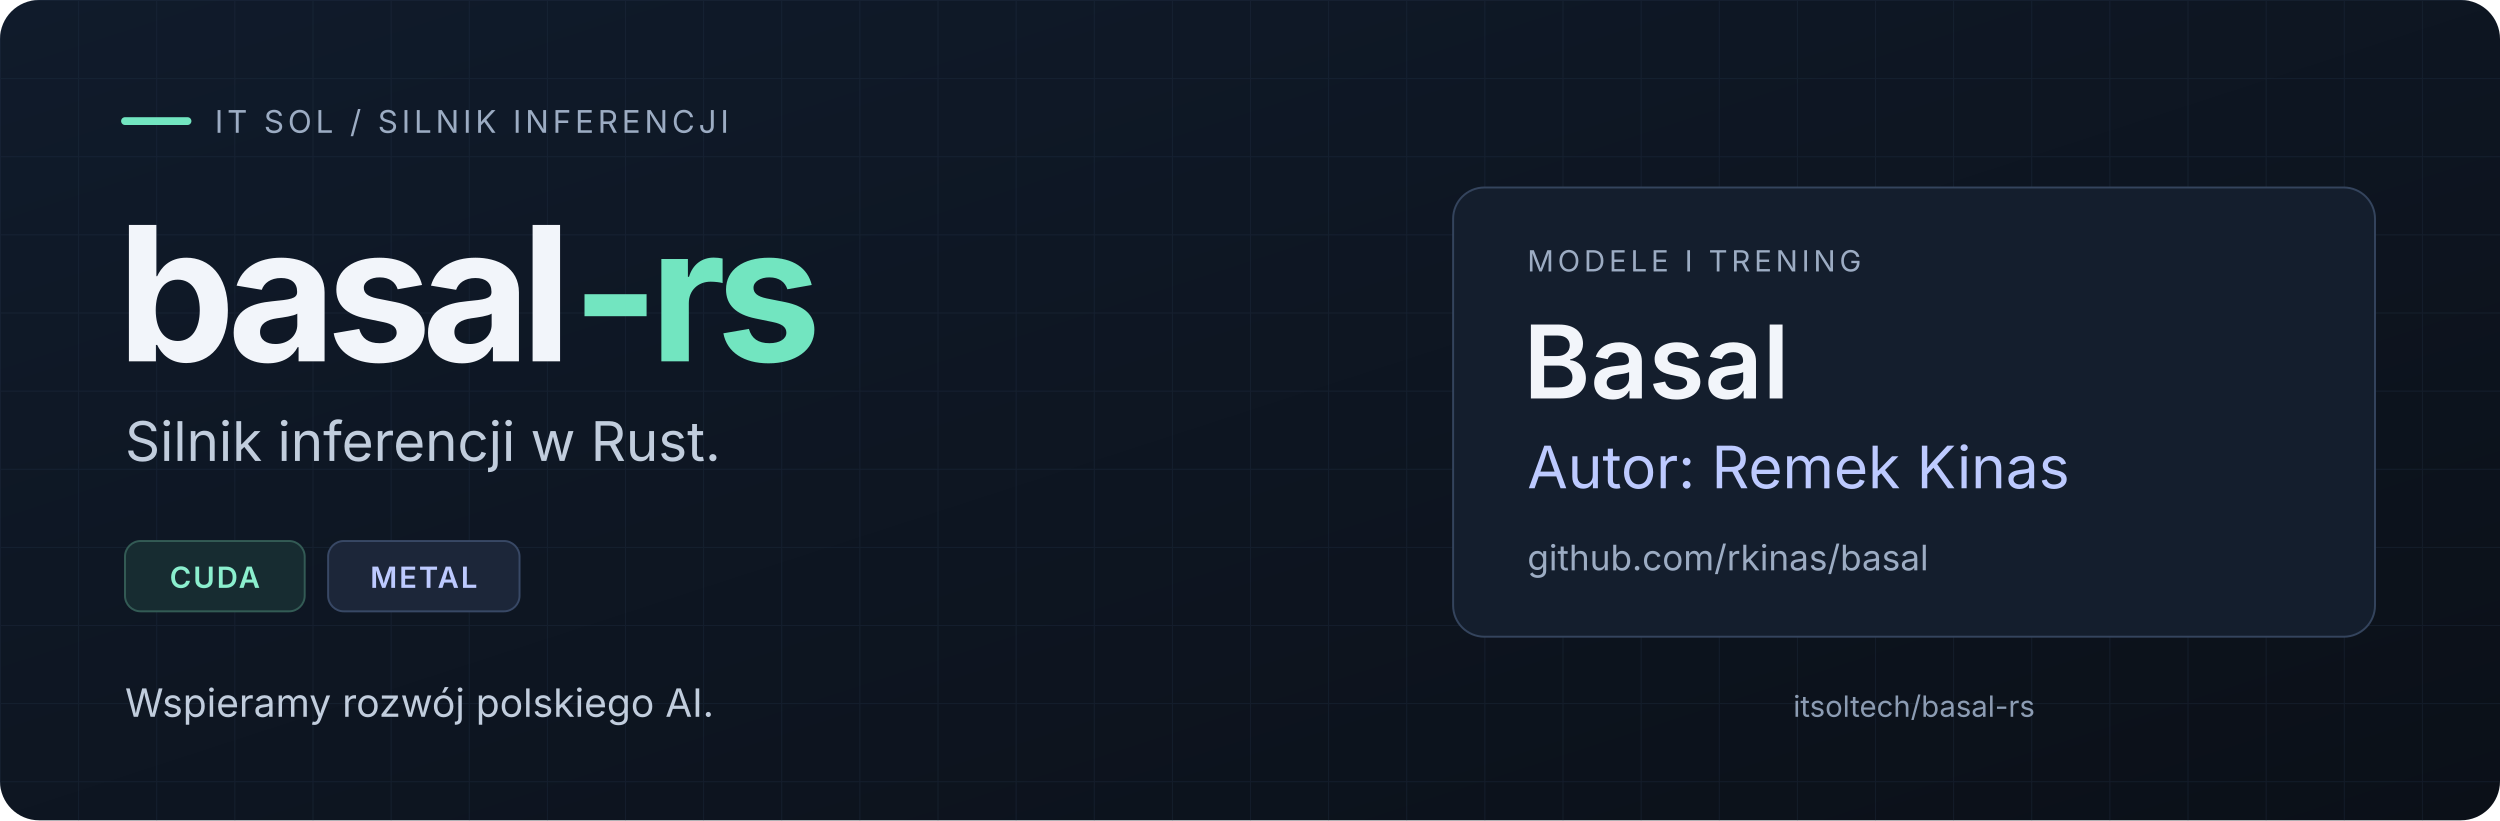
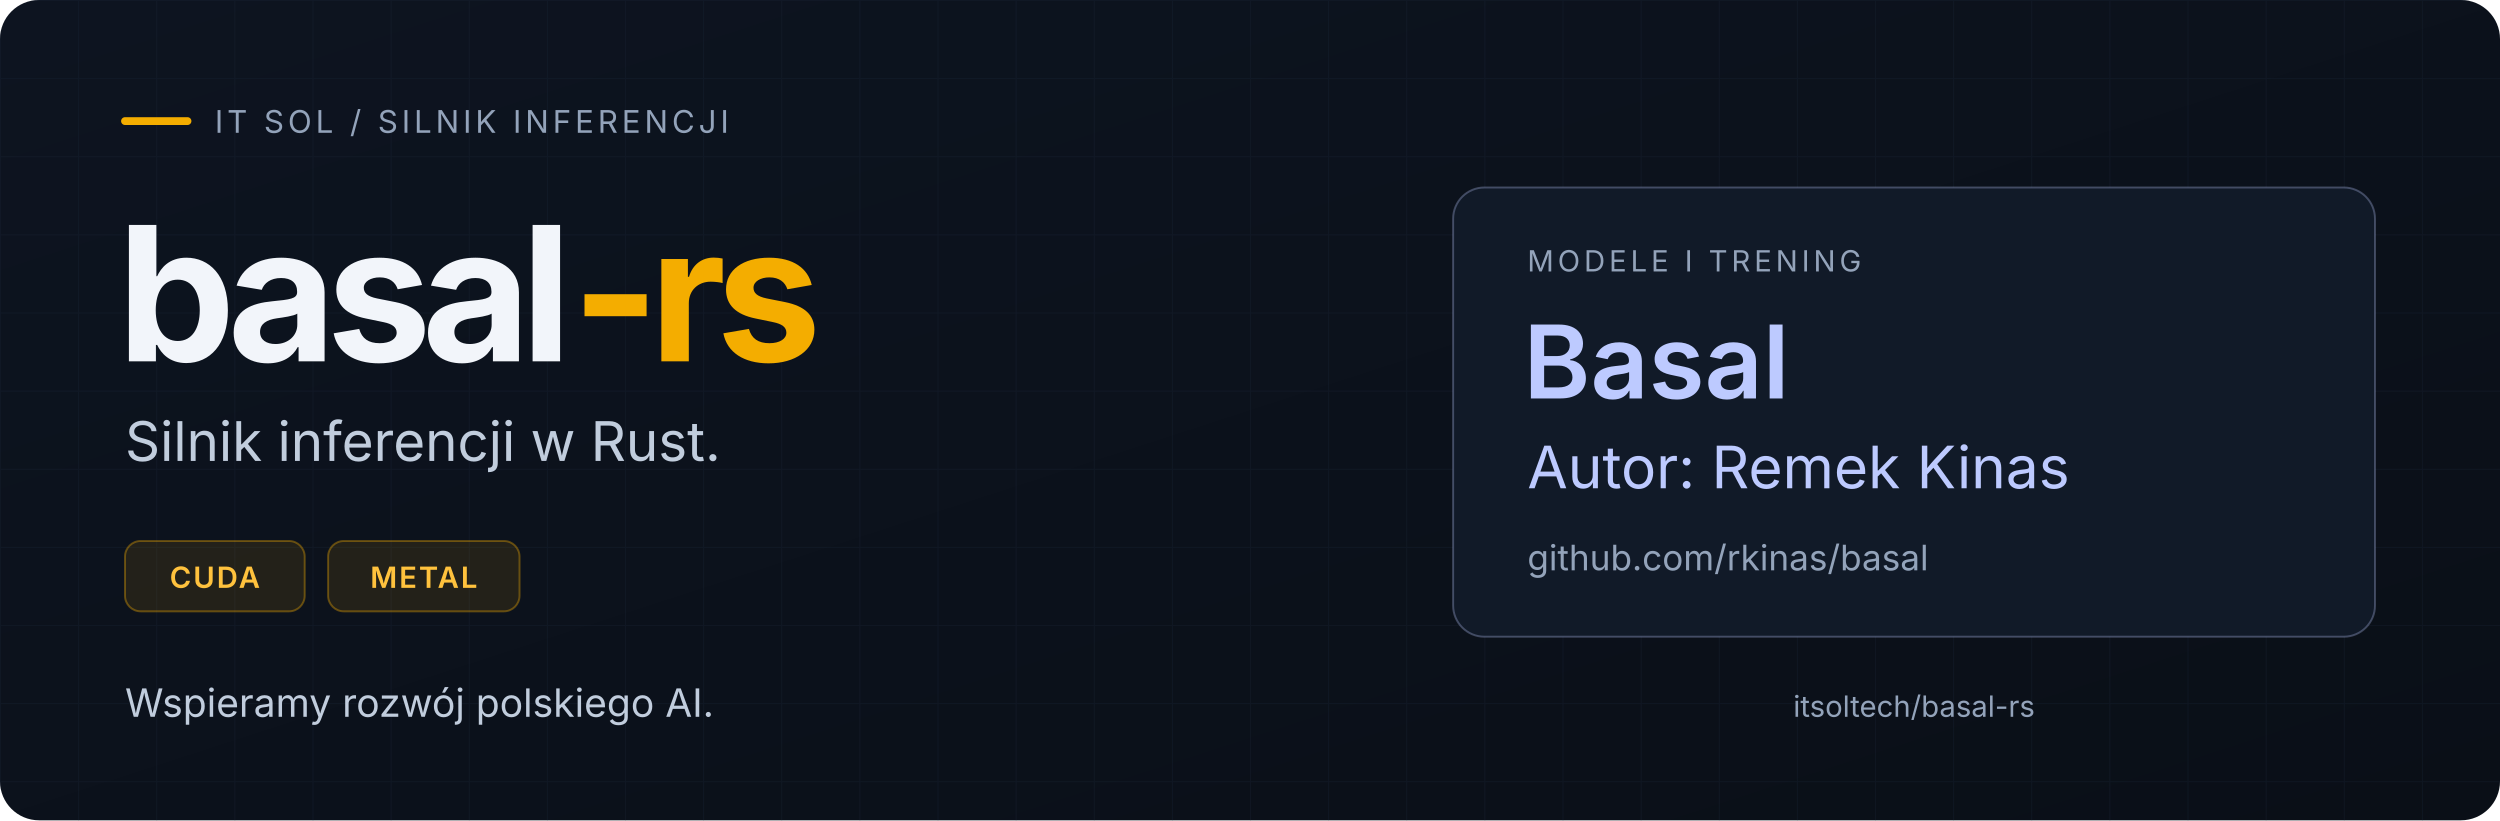
<svg xmlns="http://www.w3.org/2000/svg" width="1280" height="420" viewBox="0 0 1280 420" role="img" aria-labelledby="title desc">
  <defs>
    <linearGradient id="bg" x2="1" y2="1">
-       <stop stop-color="#101b2b" />
-       <stop offset="1" stop-color="#0b1018" />
+       <stop stop-color="#0d1420" />
+       <stop offset="1" stop-color="#0a0f17" />
    </linearGradient>
    <pattern id="grid" width="40" height="40" patternUnits="userSpaceOnUse">
-       <path d="M40 0H0V40" fill="none" stroke="#25344a" stroke-width="1" />
+       <path d="M40 0H0V40" fill="none" stroke="#1b2638" stroke-width="1" />
    </pattern>
  </defs>
  <rect width="1280" height="420" rx="20" fill="url(#bg)" />
  <rect width="1280" height="420" rx="20" fill="url(#grid)" opacity=".3" />
-   <path d="M64 62h32" stroke="#72e5c0" stroke-width="4" stroke-linecap="round" />
+   <path d="M64 62h32" stroke="#f4ad00" stroke-width="4" stroke-linecap="round" />
  <g font-family="-apple-system, BlinkMacSystemFont, 'Segoe UI', sans-serif">
-     <text x="110" y="68" fill="#9cacc3" font-size="16" letter-spacing="2">IT SOL / SILNIK INFERENCJI</text>
-     <text x="60" y="185" fill="#f2f5fa" font-size="96" font-weight="700" letter-spacing="-5">basal<tspan fill="#72e5c0">-rs</tspan>
+     <text x="110" y="68" fill="#93a3ba" font-size="16" letter-spacing="2">IT SOL / SILNIK INFERENCJI</text>
+     <text x="60" y="185" fill="#f2f5fa" font-size="96" font-weight="700" letter-spacing="-5">basal<tspan fill="#f4ad00">-rs</tspan>
    </text>
    <text x="64" y="236" fill="#c1cddd" font-size="28">Silnik inferencji w Rust.</text>
    <g font-size="15" font-weight="600" letter-spacing="1">
-       <rect x="64" y="277" width="92" height="36" rx="8" fill="#172c31" stroke="#335b55" />
-       <text x="110" y="301" text-anchor="middle" fill="#8befce">CUDA</text>
-       <rect x="168" y="277" width="98" height="36" rx="8" fill="#1c2639" stroke="#384865" />
-       <text x="217" y="301" text-anchor="middle" fill="#bdcaff">METAL</text>
+       <rect x="64" y="277" width="92" height="36" rx="8" fill="#f4ad00" fill-opacity=".1" stroke="#f4ad00" stroke-opacity=".36" />
+       <text x="110" y="301" text-anchor="middle" fill="#ffc23d">CUDA</text>
+       <rect x="168" y="277" width="98" height="36" rx="8" fill="#f4ad00" fill-opacity=".1" stroke="#f4ad00" stroke-opacity=".36" />
+       <text x="217" y="301" text-anchor="middle" fill="#ffc23d">METAL</text>
    </g>
    <text x="64" y="367" fill="#c1cddd" font-size="20">Wspieramy rozwój polskiego AI.</text>
-     <rect x="744" y="96" width="472" height="230" rx="16" fill="#141e2d" stroke="#34445d" />
-     <text x="782" y="139" fill="#9cacc3" font-size="15" letter-spacing="2">MODELE I TRENING</text>
-     <text x="780" y="204" fill="#f2f5fa" font-size="52" font-weight="600">Basal</text>
+     <rect x="744" y="96" width="472" height="230" rx="16" fill="#111a28" stroke="#bdcaff" stroke-opacity=".3" />
+     <text x="782" y="139" fill="#93a3ba" font-size="15" letter-spacing="2">MODELE I TRENING</text>
+     <text x="780" y="204" fill="#bdcaff" font-size="52" font-weight="600">Basal</text>
    <text x="782" y="250" fill="#bdcaff" font-size="30">Autor: Remek Kinas</text>
-     <text x="782" y="292" fill="#9cacc3" font-size="18">github.com/rkinas/basal</text>
-     <text x="980" y="367" text-anchor="middle" fill="#8c9cb3" font-size="15">itsoltech/basal-rs</text>
+     <text x="782" y="292" fill="#93a3ba" font-size="18">github.com/rkinas/basal</text>
+     <text x="980" y="367" text-anchor="middle" fill="#93a3ba" font-size="15">itsoltech/basal-rs</text>
  </g>
</svg>
